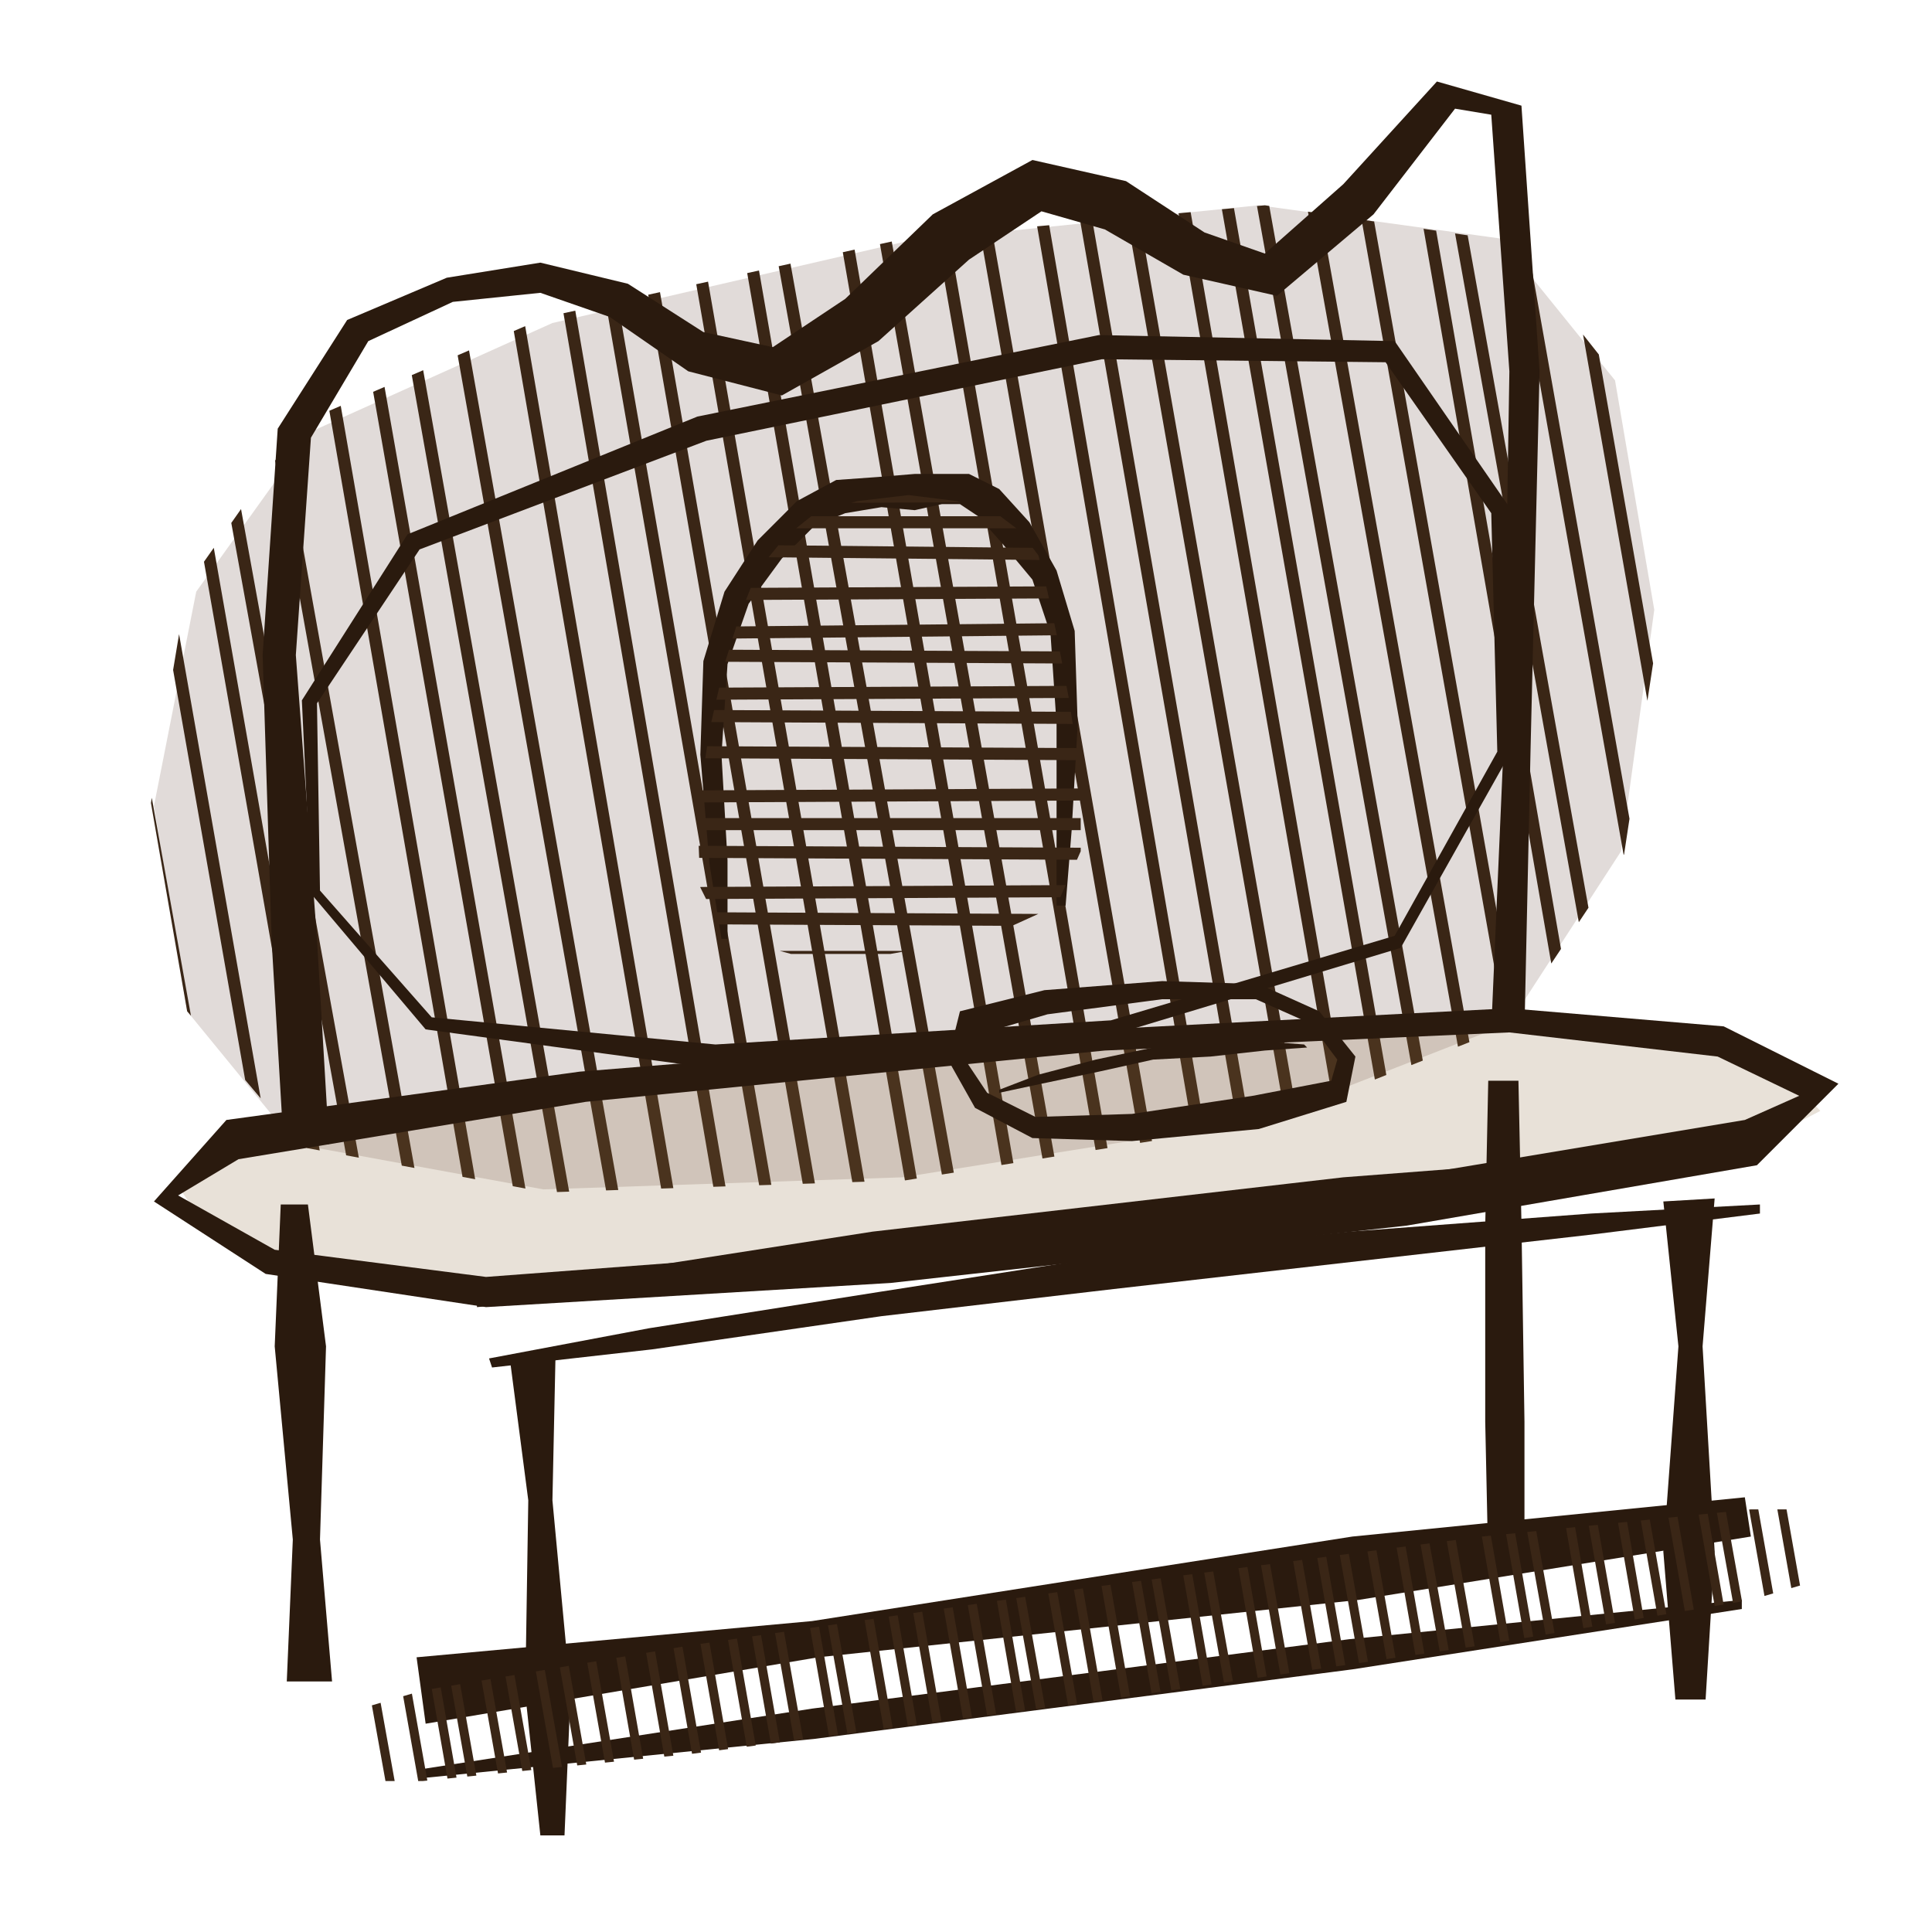
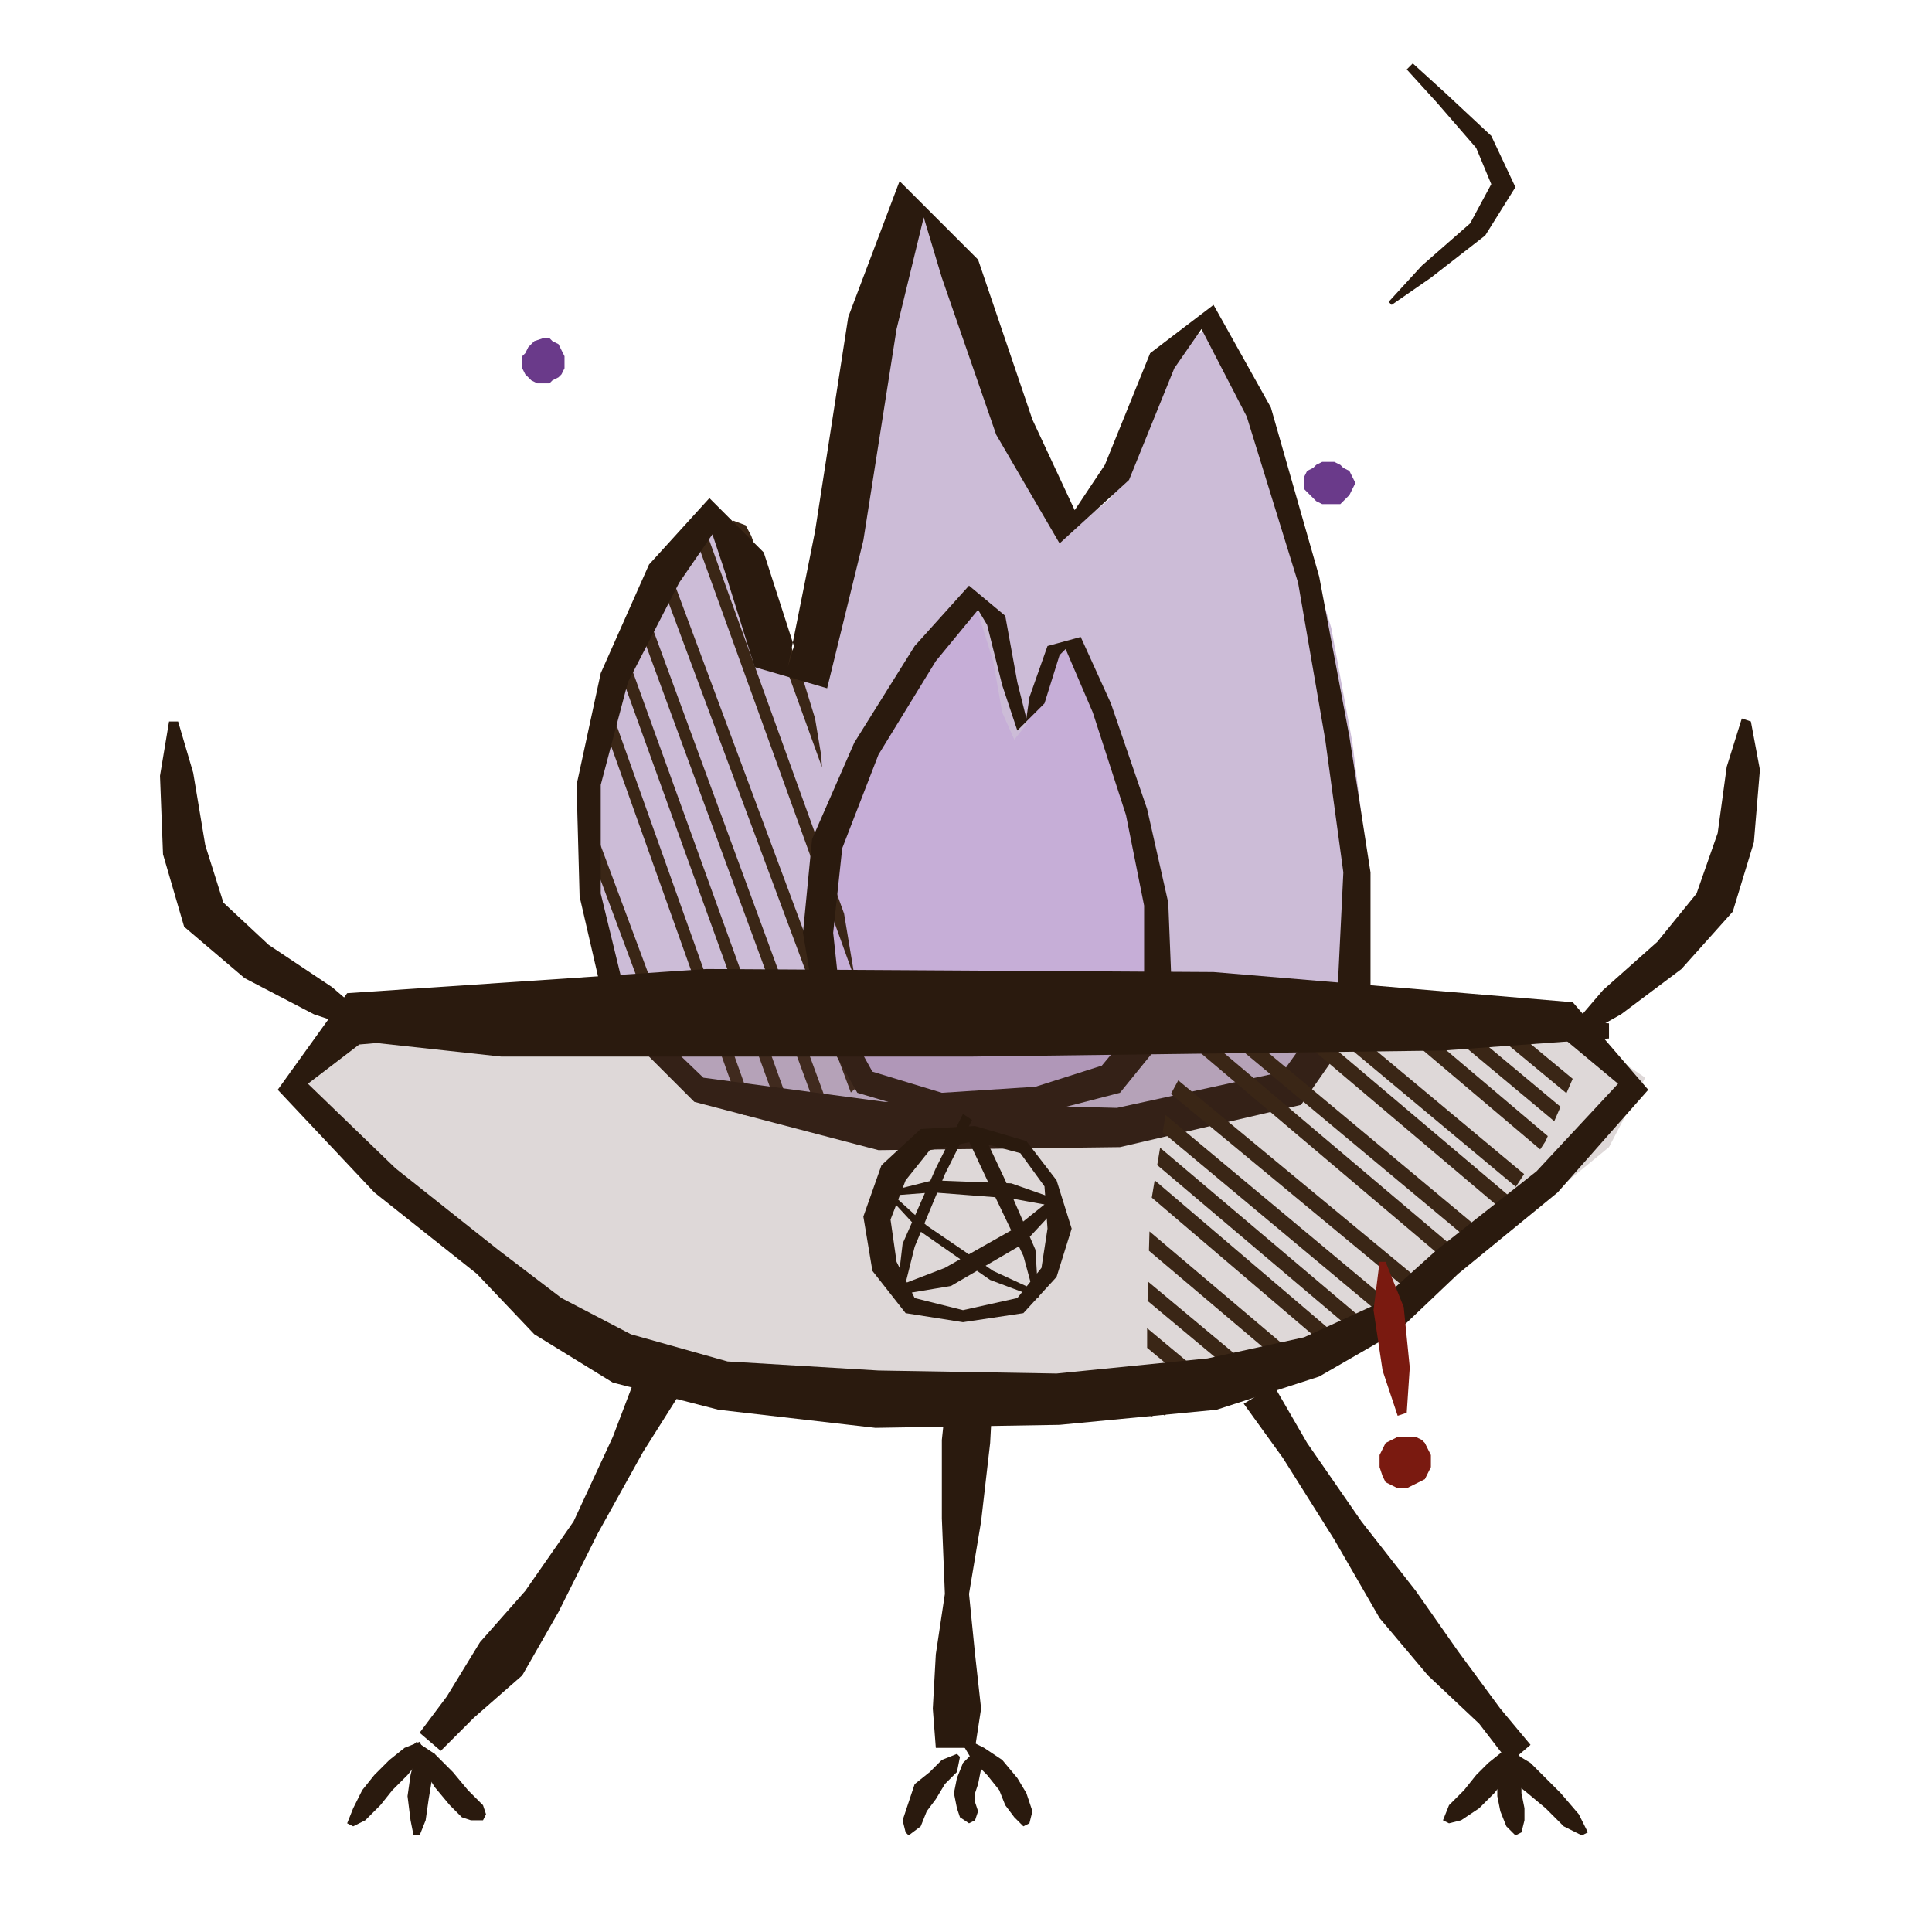
<svg xmlns="http://www.w3.org/2000/svg" viewBox="0 0 64 64" width="128" height="128">
  <defs>
    <clipPath id="des1">
-       <path d="M10 14l8.1-3.5 11.9-2.6 11.9-1.1 8.1 1.2 3.8 4.8 1.2 7.6-1.2 7.9-3.8 5.7-8.1 3.2-11.9 1.9-11.9 .4-8.1-1.5-3.8-4.5-1.2-6.9 1.2-7.2z" />
+       <path d="M23 36l-1.2-1.8-1.2-2.6-.9-2.9-.3-2.6 .6-2.7 1.3-2.8 1.4-2.3 1.2-1.2 .8 .3 .8 1.5 .6 1.9 .5 1.7 .4 1.3 .2 1.2 .1 1.4 .2 1.5 .4 2 .4 2.4 .3 2.2-.2 1.5-.9 .8-1.5 .3-1.6-.2z" />
    </clipPath>
    <clipPath id="des2">
-       <path d="M24 31l-.8-1.6-.1-2.5 .4-2.7 .5-2.2 .5-1.6 .6-1.5 .9-1.1 1-.8 1.4-.4 1.7-.2 1.6 .2 1.3 .4 .8 .6 .6 .8 .3 1.2 .3 1.4 .4 2.1 .4 2.6 0 2.5-.8 1.8-2.2 1-3.3 .6-3.3 0z" />
-     </clipPath>
-     <clipPath id="des3">
-       <path d="M14 56l8.9-1.5 13.1-1.9 13.1-1.7 8.9-.9 4.1 0 1.4 .8-1.4 1-4.1 1.2-8.9 1.5-13.1 1.9-13.1 1.7-8.9 .9-4.1 0-1.4-.8 1.4-1z" />
+       <path d="M40 34l2.7-1 3.7-.2 3.5 .4 2.1 .8 .2 1.5-1 2.3-1.5 2.3-1.7 1.9-1.9 1.4-2.2 1.1-2.2 .9-1.7 .6-1 .6-.6 .4-.3-.1-.1-.9 0-2.4 .1-3.6 .6-3.6z" />
    </clipPath>
  </defs>
-   <path d="M10.3 14.3l8-3.6 11.7-2.7 11.7-1.2 8 1.1 3.8 4.7 1.3 7.6-1.1 8-3.7 5.7-8.2 3.2-11.9 1.9-11.9 .4-8.2-1.5-3.6-4.4-1.1-6.8 1.4-7.1z" fill="#5a3a2a" opacity="0.18" />
+   <path d="M23.3 36.3l-2.3-1.9-1.3-2.7-.5-3-.1-2.7 .7-2.7 1.3-2.8 1.5-2.3 1.3-1.2 .8 .8 .5 2.3 .6 2.1 .6 .2 .8-3.1 .8-5.3 .9-5.1 1-2.6 1.4 1.3 1.5 3.6 1.5 4 1.4 2.2 1.1-.9 1.1-2.5 1-2.5 1.1-.6 1.3 2.1 1.5 3.6 1.3 4.2 .7 3.8 .4 3.2 .1 3.2-.7 2.8-1.9 2-4 1.2-5.6 .4-5.6-.2z" fill="#6a3a8a" opacity="0.34" />
+   <path d="M28.3 35.8l-.9-1.4-.4-2.1-.1-2.3 .3-2.1 .8-2.3 1.3-2.5 1.4-2.1 1.1-1.1 .6 .4 .5 1.6 .3 1.7 .4 .9 .4-.5 .5-1.2 .4-1.2 .5-.1 .8 1.2 .9 2.2 .7 2.5 .4 2.1 0 1.8-.3 1.8-.7 1.6-1 1.1-1.7 .6-2.3 .3-2.2-.2z" fill="#c0a0d8" opacity="0.5" />
  <g clip-path="url(#des1)">
-     <path d="M51.5-7.2l8.8 51.2M49.5-6.8l9 51.2M47.8-6.5l9.1 51.2M45.9-6.2l9.2 51.2M45-6l8.9 51.2M43-5.7l9.1 51.2M41.3-5.4l9.2 51.2M39.7-5.1l9.2 51.2M38.6-4.9l9 51.2M37.2-4.7l8.9 51.2M35.5-4.4l9 51.2M34-4.1l8.9 51.2M32.6-3.9l8.8 51.2M30.7-3.5l9 51.2M29.3-3.3l8.9 51.2M27.4-2.9l9.1 51.2M26.2-2.7l8.9 51.2M24-2.3l9.2 51.2M23-2.2l8.9 51.2M21.3-1.9l8.9 51.2M19.7-1.6l8.9 51.2M18.3-1.3l8.9 51.2M16.9-1.1l8.8 51.3M15.2-.8l8.8 51.2M13.2-.4l9.1 51.2M11.6-.2l9.1 51.2M10.3 .1l9 51.2M8.8 .3l8.9 51.2M6.7 .7l9.2 51.2M4.9 1l9.3 51.2M3.9 1.2l9 51.2M2.3 1.5l9 51.2M0.4 1.8l9.2 51.2" stroke="#3a2616" stroke-width="0.4" stroke-linecap="round" fill="none" />
+     <path d="M30.7 11.9l7.9 21.5M29.5 12.3l7.9 21.5M28.4 12.7l7.8 21.6M27.3 13.1l7.7 21.6M25.6 13.7l8 21.5M24.3 14.2l8 21.5M23.5 14.5l7.8 21.6M22.2 14.9l7.8 21.6M20.7 15.5l8 21.5M19.6 15.9l7.9 21.5M18.6 16.3l7.8 21.6M17.6 16.7l7.7 21.6M15.7 17.3l8 21.5M15 17.6l7.8 21.6M13.5 18.1l7.9 21.5M12.7 18.4l7.7 21.6M10.9 19.1l8 21.5M9.6 19.5l8 21.5" stroke="#3a2616" stroke-width="0.4" stroke-linecap="round" fill="none" />
  </g>
-   <path d="M10.9 37.9l-.4-6.8-.7-9.4 .5-7.2 1.9-3.2 2.8-1.3 2.9-.3 2.3 .8 2.6 1.8 3.1 .8 3.2-1.8 3-2.7 2.4-1.6 2.1 .6 2.6 1.5 3.1 .7 3.2-2.7 2.7-3.5 1.2 .2 .6 8.5-.2 12.6-.4 9.2 1.1 0 .2-9.2 .3-12.6-.6-8.8-2.8-.8-3.1 3.4-2.6 2.3-2-.7-2.6-1.7-3.1-.7-3.3 1.8-2.9 2.8-2.4 1.6-2.3-.5-2.5-1.6-2.9-.7-3.1 .5-3.3 1.4-2.3 3.6-.5 7.5 .3 9.5 .4 6.8z" fill="#2a1a0e" />
-   <path d="M14.3 33.7l-3.7-4.2-.1-6.2 3.4-5.1 9.5-3.6 13.1-2.7 9.4 .1 3.5 5 .2 7.9-3.4 6.1-9.4 2.8-13.1 .8zM23.7 35.4l13.1-1.1 9.6-2.9 3.6-6.4 0-8.2-3.8-5.5-9.8-.2-13.3 2.7-9.6 3.9-3.5 5.5 .3 6.4 3.8 4.5z" fill="#2a1a0e" fill-rule="evenodd" />
-   <path d="M24.1 31.1l0-2.6-.2-3.5 .2-3 .7-2 1.1-1.5 1.1-1.1 1-.4 1.2-.2 1.1 .1 .9-.2 .6 0 .6 .4 .8 .9 1 1.2 .6 1.8 .2 3 0 3.5 0 2.5 .3 0 .2-2.5 .2-3.5-.1-3.1-.6-2-.9-1.6-1-1.1-1-.5-.9 0-.9 0-1.2 .1-1.4 .1-1.3 .7-1.3 1.3-1.1 1.7-.7 2.3-.1 3.1 .3 3.6 .4 2.5z" fill="#2a1a0e" />
+   <path d="M23.3 35.7l-2.5-2.4-.9-3.7 0-3.6 .9-3.4 1.7-3.3 1.1-1.6 .4 1.2 1 3.2 2.4 .7 1.2-4.9 1.1-7 .9-3.7 .6 2 1.8 5.2 2.1 3.6 2.3-2.1 1.5-3.7 .9-1.3 1.5 2.9 1.7 5.5 .9 5.2 .6 4.4-.2 4.1-1.8 2.5-5.5 1.2-7.7-.2zM29.1 38.1l8-.1 6-1.4 2.3-3.3 0-4.4-.7-4.5-1-5.3-1.6-5.6-1.9-3.4-2.1 1.6-1.5 3.7-1 1.5-1.4-3-1.8-5.3-2.6-2.6-1.7 4.5-1.1 7.1-.9 4.5 .2-.7-1-3.1-1.8-1.8-2 2.2-1.6 3.6-.8 3.7 .1 3.7 .9 3.9 2.9 2.9z" fill="#2a1a0e" fill-rule="evenodd" />
+   <path d="M28.9 35.5l-1-1.8-.3-2.8 .3-2.8 1.2-3.1 1.9-3.1 1.4-1.7 .3 .5 .5 2 .5 1.5 .9-.9 .5-1.6 .2-.2 .9 2.1 1.1 3.4 .6 3 0 2.3-.4 1.8-1 1.2-2.2 .7-3.1 .2zM31.1 37l3.3-.1 2.7-.7 1.3-1.6 .4-2.2-.1-2.5-.7-3.1-1.2-3.5-1-2.2-1.1 .3-.6 1.7-.1 .7-.3-1.2-.4-2.2-1.2-1-1.8 2-2 3.2-1.4 3.2-.3 3.1 .5 3 1.3 2.3z" fill="#2a1a0e" fill-rule="evenodd" />
+   <path d="M11.8 33.9l8.1-.7 12.2-.2 12.2 .4 8 .8 2.2 1.5-1.2 2.3-2.8 2.3-2.4 1.9-1.6 1.3-1.7 .9-2.2 .7-2.7 .6-3.6 .5-4.3 .3-4.3 .1-3.6-.3-2.7-.6-2.1-.9-1.8-1.2-1.6-1.5-2.3-1.9-2.8-2.4-1.2-2.3z" fill="#5a3a3a" opacity="0.2" />
  <g clip-path="url(#des2)">
-     <path d="M19.6 14.3l19.8-.1M19.6 15.3l19.8-.1M19.6 16.5l19.8-.1M19.6 17.3l19.8 0M19.6 18.2l19.8 .2M19.6 19.7l19.8-.1M19.6 21l19.8-.2M19.6 21.7l19.8 .1M19.6 23l19.8-.1M19.6 23.7l19.8 .1M19.6 24.9l19.8 .1M19.6 26.4l19.8-.1M19.6 27.3l19.8-0M19.6 28.2l19.8 .1M19.6 29.6l19.8-.1M19.6 30.4l19.8 .1M19.6 31.7l19.8-0M19.6 32.6l19.8 .1M19.6 34.2l19.8-.1" stroke="#3a2616" stroke-width="0.4" stroke-linecap="round" fill="none" />
+     <path d="M43.9 25.4l15.6 13.3M43.1 26.4l15.6 13.2M42 27.7l15.7 13M41.4 28.4l15.7 13.1M40.8 29.1l15.6 13.2M39.8 30.3l15.7 13.1M39.3 30.9l15.6 13.2M38.3 32.1l15.7 13.1M37.7 32.8l15.6 13.2M36.6 34.1l15.7 13M35.9 35l15.7 13.1M35.3 35.7l15.6 13.2M34.7 36.4l15.6 13.3M33.8 37.5l15.6 13.2M32.9 38.5l15.7 13.1M32.1 39.4l15.7 13.1M31.2 40.5l15.8 13M30.9 41l15.5 13.3" stroke="#3a2616" stroke-width="0.5" stroke-linecap="round" fill="none" />
  </g>
-   <path d="M8.2 37.9l7.7-1.2 12-1.3 12.6-1 9.3-.4 5.5 .4 3.8 1.1 1.2 1.3-2.3 1.2-7.7 1.4-12.1 1.5-12.7 1.3-9.3 .5-5.5-.5-3.7-1.3-1.1-1.6z" fill="#8a6a3a" opacity="0.2" />
-   <path d="M7.9 38.4l11.5-1.9 17.2-1.7 13.4-.6 6.9 .8 2.7 1.3-1.8 .8-11.4 1.9-17 2.3-13.3 1-7-.9-3.2-1.8zM5.1 39.8l3.7 2.4 7.3 1.1 13.4-.8 17.1-1.9 11.6-2 2.7-2.7-3.8-1.9-7.1-.6-13.5 .7-17.3 1.4-11.7 1.6z" fill="#2a1a0e" fill-rule="evenodd" />
-   <path d="M15.8 43.3l5.5-.5 7.7-1 7.8-.9 7.8-.9 7.7-.8 5.5-.8 0-.3-5.5 .3-7.8 .6-7.8 .9-7.8 .9-7.7 1.2-5.4 1z" fill="#2a1a0e" />
-   <path d="M16.3 45.3l5.3-.6 7.6-1.1 7.7-.9 7.9-.9 7.9-.9 5.6-.7 0-.3-5.6 .3-8 .6-7.9 .8-7.7 1.2-7.6 1.2-5.3 1z" fill="#2a1a0e" />
-   <path d="M9.3 39.9l-.2 4.7 .6 6.4-.2 4.7 1.5 0-.4-4.7 .2-6.4-.6-4.7z" fill="#2a1a0e" />
-   <path d="M16.9 45.1l.6 4.6-.1 6.4 .5 4.7 .8 0 .2-4.7-.6-6.4 .1-4.7z" fill="#2a1a0e" />
-   <path d="M49.3 35.8l-.1 4.8 0 6.5 .1 4.7 1.2 0 0-4.7-.1-6.6-.1-4.7z" fill="#2a1a0e" />
-   <path d="M55.1 39.8l.5 4.8-.5 6.8 .4 4.9 1 0 .3-4.9-.4-6.8 .4-4.9z" fill="#2a1a0e" />
-   <path d="M14.1 57.1l13-2.2 17.9-1.9 13-2.1-.2-1.3-13 1.3-17.9 2.8-13.1 1.2z" fill="#2a1a0e" />
-   <path d="M14 58.9l13-1.3 17.8-2.3 12.9-2 0-.3-13 1.3-17.8 2.3-12.9 2z" fill="#2a1a0e" />
-   <g clip-path="url(#des3)">
-     <path d="M55 27.3l8.2 46.2M54.1 27.5l8.2 46.2M53 27.7l8.3 46.2M52.5 27.8l8.1 46.2M51.5 27.9l8.1 46.2M50.6 28.1l8.1 46.2M49.9 28.2l8 46.2M48.9 28.4l8.1 46.2M48.2 28.5l8 46.2M46.8 28.8l8.3 46.2M46.2 28.9l8.1 46.2M45.4 29l8.1 46.2M44.2 29.2l8.2 46.2M43.3 29.4l8.3 46.2M42.6 29.5l8.1 46.2M41.6 29.7l8.2 46.2M40.7 29.9l8.2 46.2M40 30l8.1 46.2M39.2 30.1l8.1 46.2M38.1 30.3l8.2 46.2M37.4 30.4l8.1 46.2M36.2 30.7l8.3 46.2M35.6 30.8l8.1 46.2M34.5 30.9l8.2 46.2M33.9 31l8.1 46.2M32.9 31.2l8.1 46.2M32 31.4l8.1 46.2M31.1 31.5l8.2 46.2M30 31.7l8.3 46.2M29.5 31.8l8 46.2M28.5 32l8.1 46.2M27.7 32.1l8.1 46.2M26.7 32.3l8.1 46.2M25.9 32.5l8.1 46.2M25.1 32.6l8.1 46.2M23.8 32.8l8.3 46.2M23.3 32.9l8.1 46.2M22.1 33.1l8.2 46.2M21.4 33.3l8.1 46.2M20.6 33.4l8.1 46.2M19.7 33.6l8.1 46.2M18.8 33.7l8.1 46.2M17.9 33.9l8.1 46.2M16.9 34l8.1 46.2M15.9 34.2l8.2 46.2M15 34.4l8.2 46.2M14.2 34.5l8.2 46.2M13.2 34.7l8.2 46.2M12.4 34.8l8.2 46.2M11.4 35l8.2 46.2M10.8 35.1l8.1 46.2M9.8 35.3l8.2 46.2M8.7 35.5l8.3 46.2" stroke="#3a2616" stroke-width="0.3" stroke-linecap="round" fill="none" />
-   </g>
-   <path d="M32.3 34.3l2.4-.7 3.8-.5 3.1 0 1.8 .8 .9 1.2-.2 .7-2.6 .5-4 .6-3.2 .1-1.6-.8-.8-1.2zM31.4 35.1l.9 1.6 1.9 1 3.3 .1 4.2-.4 2.9-.9 .3-1.5-1.2-1.5-2-.9-3.2-.1-3.9 .3-2.8 .7z" fill="#2a1a0e" fill-rule="evenodd" />
-   <path d="M33.1 36.2l1.4-.3 1.9-.4 1.8-.4 1.9-.1 1.8-.2 1.4-.1-.1-.1-1.3-.1-1.8 0-1.9 .2-1.9 .4-1.9 .5-1.3 .5z" fill="#2a1a0e" />
+   <path d="M11.9 34.6l11.6-1 16.7-.1 11.6 .9 1.8 1.5-2.7 2.9-3.3 2.6-2 1.8-2.4 1.1-3.2 .7-5 .5-5.9-.1-5-.3-3.2-.9-2.3-1.2-2.1-1.6-3.4-2.7-2.9-2.8zM9.2 36.1l3.2 3.4 3.4 2.7 1.9 2 2.6 1.6 3.5 .9 5.2 .6 6.1-.1 5.2-.5 3.4-1.1 2.6-1.5 2-1.9 3.3-2.7 3-3.4-2.5-2.9-11.9-1-16.8-.1-11.9 .8z" fill="#2a1a0e" fill-rule="evenodd" />
+   <path d="M11.1 34.4l5.5 .6 7.8 0 7.8 0 7.8-.1 7.8-.1 5.5-.4 0-.5-5.5-.5-7.8-.3-7.8-.1-7.8 .1-7.9 .2-5.4 .7z" fill="#2a1a0e" />
+   <path d="M12.4 33.9l-1.4-1.2-2.1-1.4-1.5-1.4-.6-1.9-.4-2.4-.5-1.7-.3 0-.3 1.8 .1 2.6 .7 2.4 2 1.7 2.3 1.2 1.8 .6z" fill="#2a1a0e" />
+   <path d="M52.1 34.5l1.6-.9 2-1.5 1.7-1.9 .7-2.3 .2-2.4-.3-1.6-.3-.1-.5 1.6-.3 2.2-.7 2-1.3 1.6-1.8 1.6-1.2 1.4z" fill="#2a1a0e" />
+   <path d="M34.7 40.7l-.2 1.3-.8 1-1.8 .4-1.6-.4-.6-1.2-.2-1.4 .5-1.3 .8-1 1.5-.3 1.5 .4 .8 1.1zM35 39.1l-1-1.3-1.7-.5-1.8 .1-1.3 1.2-.6 1.7 .3 1.8 1.1 1.4 1.9 .3 2-.3 1.1-1.2 .5-1.6z" fill="#2a1a0e" fill-rule="evenodd" />
+   <path d="M32 37.6l.8 1.7 1.1 2.3 .3 1.1-1.3-.6-2.2-1.5-1.1-1 1.3-.1 2.6 .2 1.1 .2-1 .8-2.3 1.3-1.3 .5 .3-1.2 1-2.4 .9-1.8-.3-.2-.9 1.8-1.1 2.5-.2 1.7 1.8-.3 2.4-1.4 1.3-1.4-1.7-.6-2.6-.1-1.6 .4 1.2 1.3 2.3 1.6 1.6 .6-.1-1.6-1-2.3-.8-1.7z" fill="#2a1a0e" />
+   <path d="M21.1 45.5l-.8 2.1-1.3 2.8-1.6 2.3-1.5 1.7-1.1 1.8-.9 1.2 .7 .6 1.1-1.1 1.6-1.4 1.2-2.1 1.3-2.6 1.5-2.7 1.2-1.9z" fill="#2a1a0e" />
+   <path d="M13.9 57.7l-.5 .2-.5 .4-.5 .5-.4 .5-.3 .6-.2 .5 .2 .1 .4-.2 .5-.5 .4-.5 .5-.5 .4-.5 .1-.4z" fill="#2a1a0e" />
+   <path d="M14.2 58l-.2 .1-.3 .3-.1 .4-.1 .7 .1 .8 .1 .5 .2 0 .2-.5 .1-.7 .1-.6 .1-.4 0-.2 0-.3z" fill="#2a1a0e" />
+   <path d="M13.7 57.8l.2 .6 .5 .8 .5 .6 .4 .4 .3 .1 .4 0 .1-.2-.1-.3-.2-.2-.3-.3-.5-.6-.6-.6-.6-.4z" fill="#2a1a0e" />
+   <path d="M31.4 45.8l-.2 1.9 0 2.6 .1 2.5-.3 2-.1 1.8 .1 1.3 1.3 0 .2-1.3-.2-1.8-.2-2 .4-2.4 .3-2.6 .1-1.9z" fill="#2a1a0e" />
+   <path d="M31.7 58.1l-.5 .2-.4 .4-.5 .4-.2 .6-.2 .6 .1 .4 .1 .1 .4-.3 .2-.5 .3-.4 .3-.5 .4-.4 .1-.5z" fill="#2a1a0e" />
+   <path d="M32.2 58.1l-.3 .3-.2 .5-.1 .5 .1 .5 .1 .3 .3 .2 .2-.1 .1-.3-.1-.3 0-.3 .1-.3 .1-.5-.1-.4z" fill="#2a1a0e" />
+   <path d="M31.9 57.8l.3 .5 .5 .5 .4 .5 .2 .5 .3 .4 .3 .3 .2-.1 .1-.4-.2-.6-.3-.5-.5-.6-.6-.4-.6-.3z" fill="#2a1a0e" />
+   <path d="M41.2 46.5l1.3 1.8 1.7 2.7 1.5 2.6 1.6 1.9 1.7 1.6 1 1.3 .7-.6-1-1.2-1.4-1.9-1.4-2-1.8-2.3-1.8-2.6-1.1-1.9z" fill="#2a1a0e" />
+   <path d="M50.1 57.9l-.3 .1-.5 .4-.4 .4-.4 .5-.5 .5-.2 .5 .2 .1 .4-.1 .6-.4 .5-.5 .4-.5 .3-.5 .1-.4z" fill="#2a1a0e" />
+   <path d="M50.1 57.9l-.3 .4-.2 .5 0 .7 .1 .5 .2 .5 .3 .3 .2-.1 .1-.4 0-.4-.1-.5 0-.5 0-.6-.2-.4z" fill="#2a1a0e" />
+   <path d="M49.7 58.2l.1 .4 .3 .4 .5 .4 .6 .5 .6 .6 .6 .3 .2-.1-.3-.6-.6-.7-.6-.6-.4-.4-.5-.3-.4 0z" fill="#2a1a0e" />
+   <path d="M45.7 41.8l-.2 1.6 .3 2 .5 1.5 .3-.1 .1-1.5-.2-2-.6-1.5z" fill="#7a1a10" />
+   <path d="M47.4 48.4l0 .2-.1 .2-.1 .2-.2 .1-.2 .1-.2 .1-.3 0-.2-.1-.2-.1-.1-.2-.1-.3 0-.2 0-.2 .1-.2 .1-.2 .2-.1 .2-.1 .3 0 .3 0 .2 .1 .1 .1 .1 .2 .1 .2z" fill="#7a1a10" />
+   <path d="M46.1 10.1l1.3-.9 1.8-1.4 1-1.6-.8-1.7-1.5-1.4-1.1-1-.2 .2 1 1.1 1.3 1.5 .5 1.2-.7 1.3-1.6 1.4-1.1 1.2z" fill="#2a1a0e" />
+   <path d="M18.7 12l0 .2-.1 .2-.1 .1-.2 .1-.1 .1-.2 0-.2 0-.2-.1-.1-.1-.1-.1-.1-.2 0-.2 0-.2 .1-.1 .1-.2 .1-.1 .1-.1 .3-.1 .2 0 .1 .1 .2 .1 .1 .2 .1 .2z" fill="#6a3a8a" />
+   <path d="M44.9 16l-.1 .2-.1 .2-.1 .1-.2 .2-.2 0-.2 0-.2 0-.2-.1-.1-.1-.2-.2-.1-.1 0-.2 0-.2 .1-.2 .2-.1 .1-.1 .2-.1 .2 0 .2 0 .2 .1 .1 .1 .2 .1 .1 .2z" fill="#6a3a8a" />
</svg>
